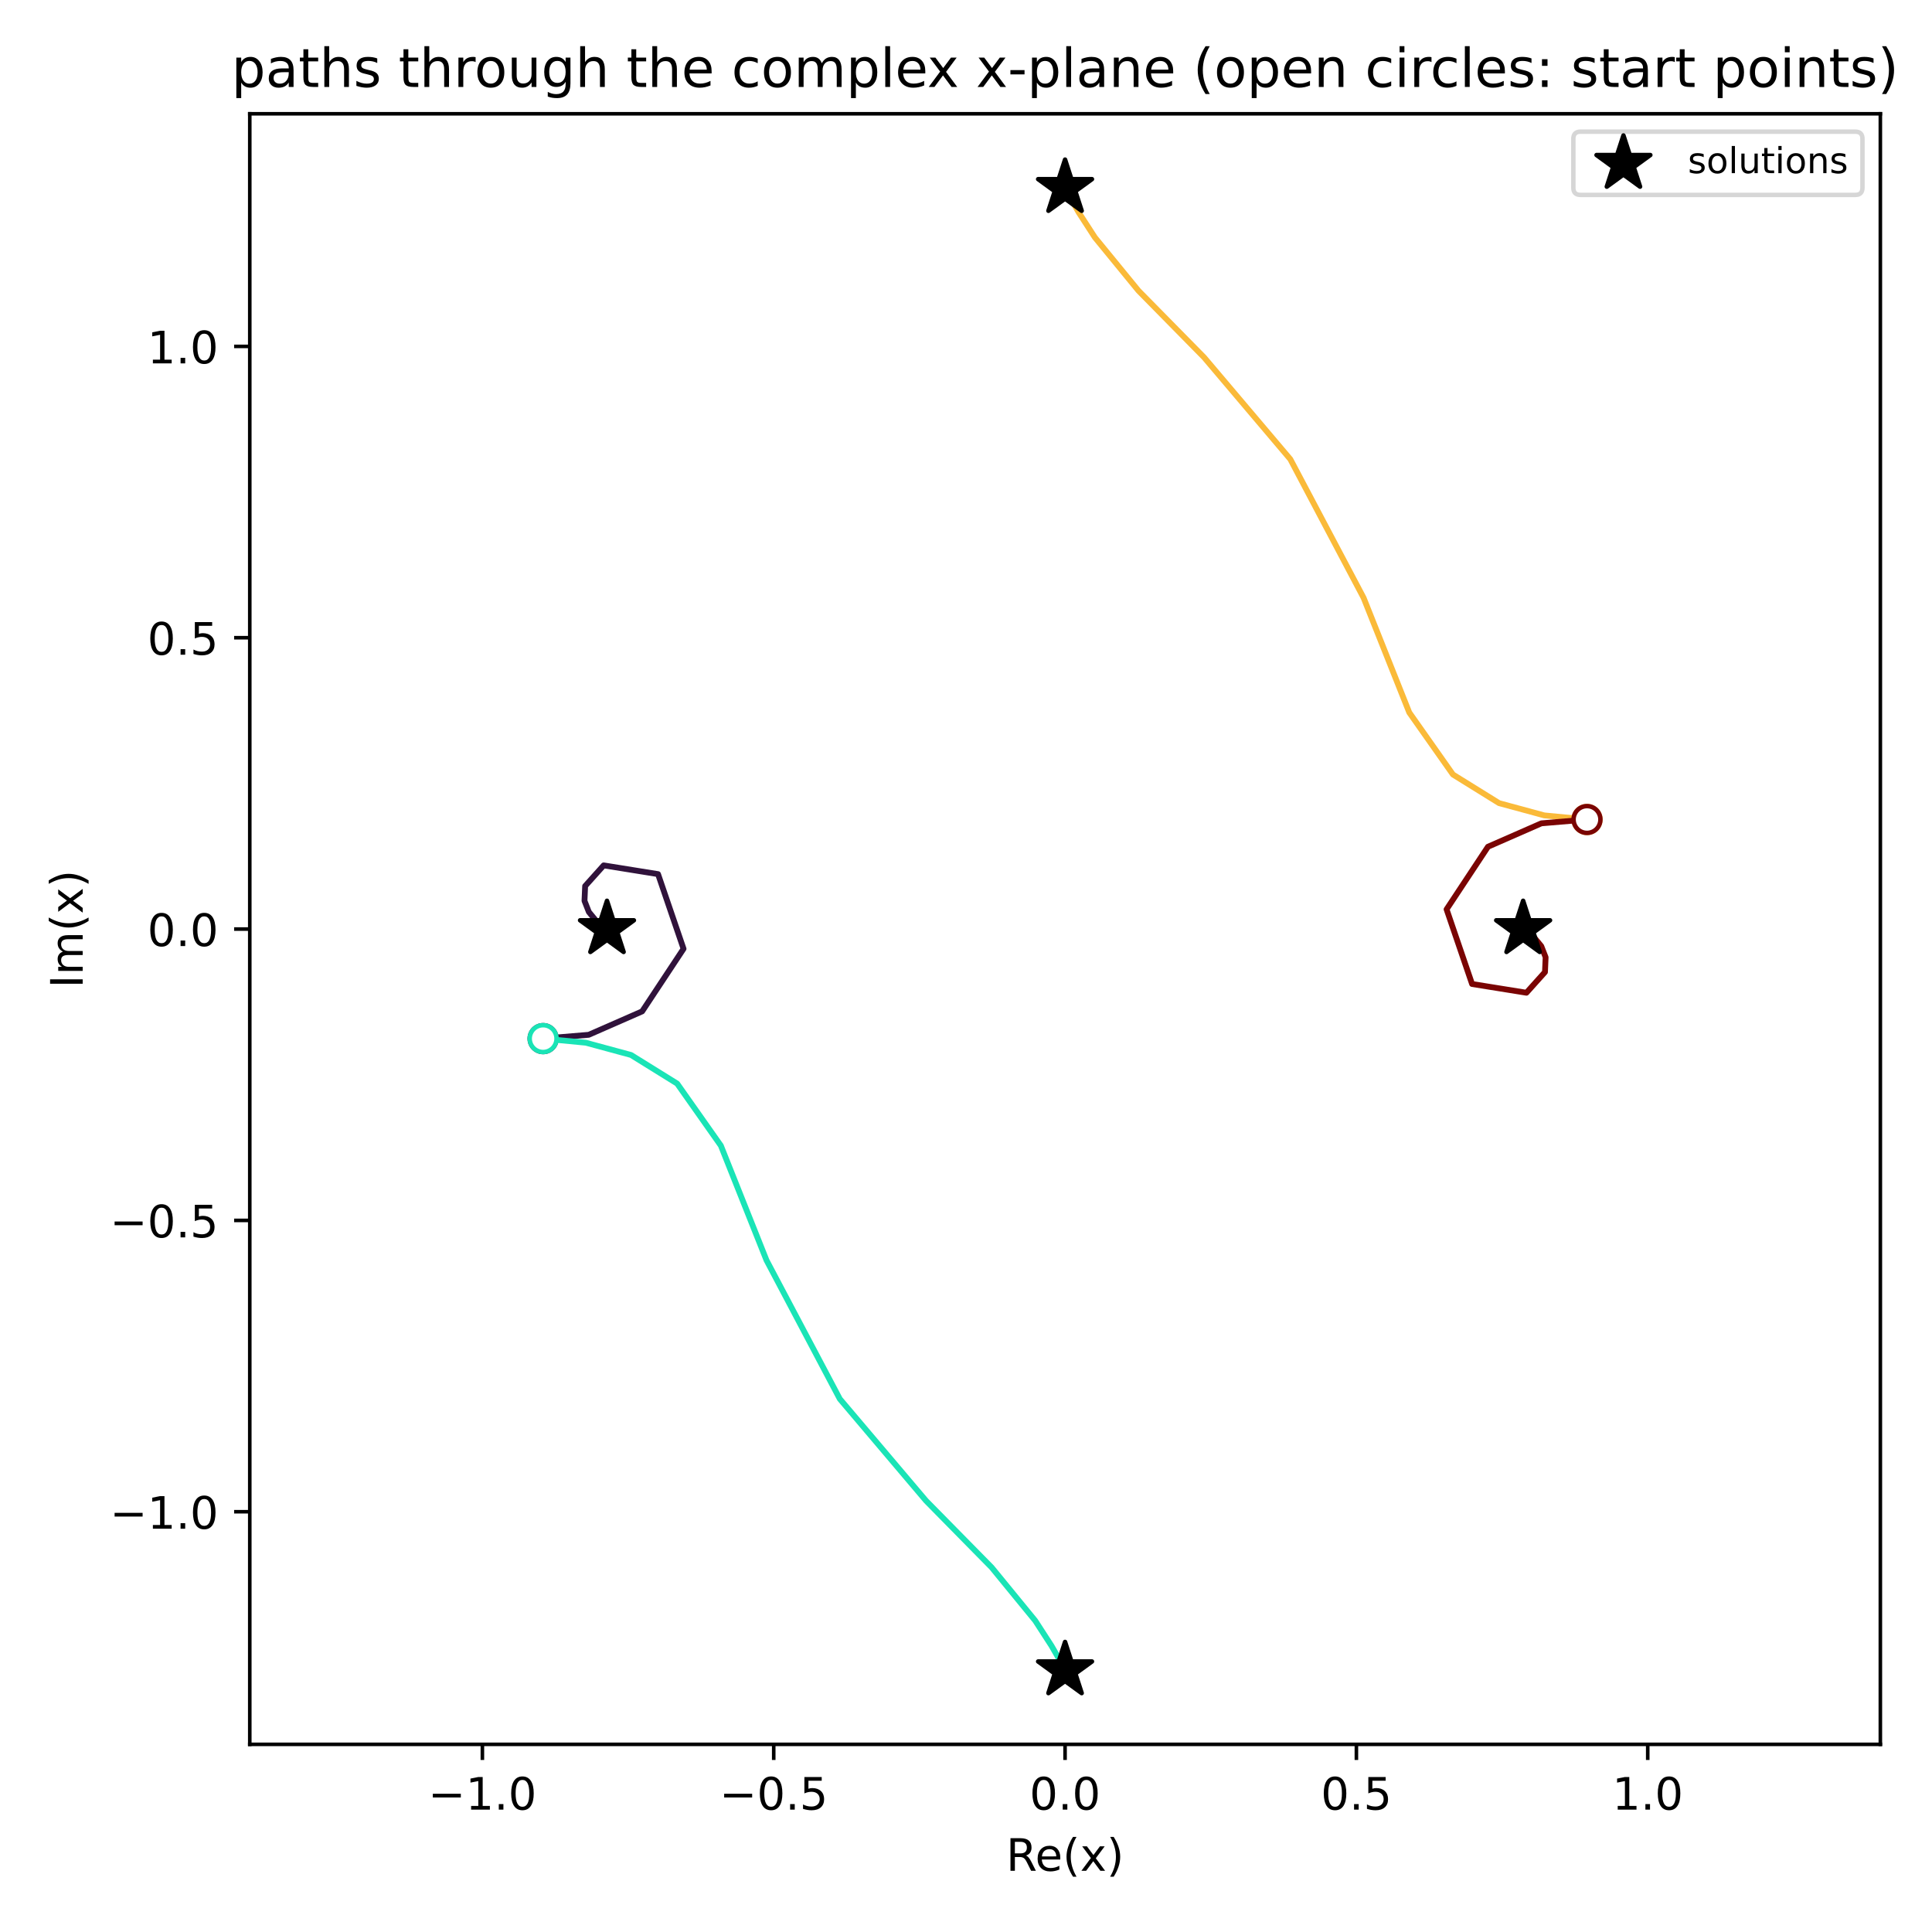
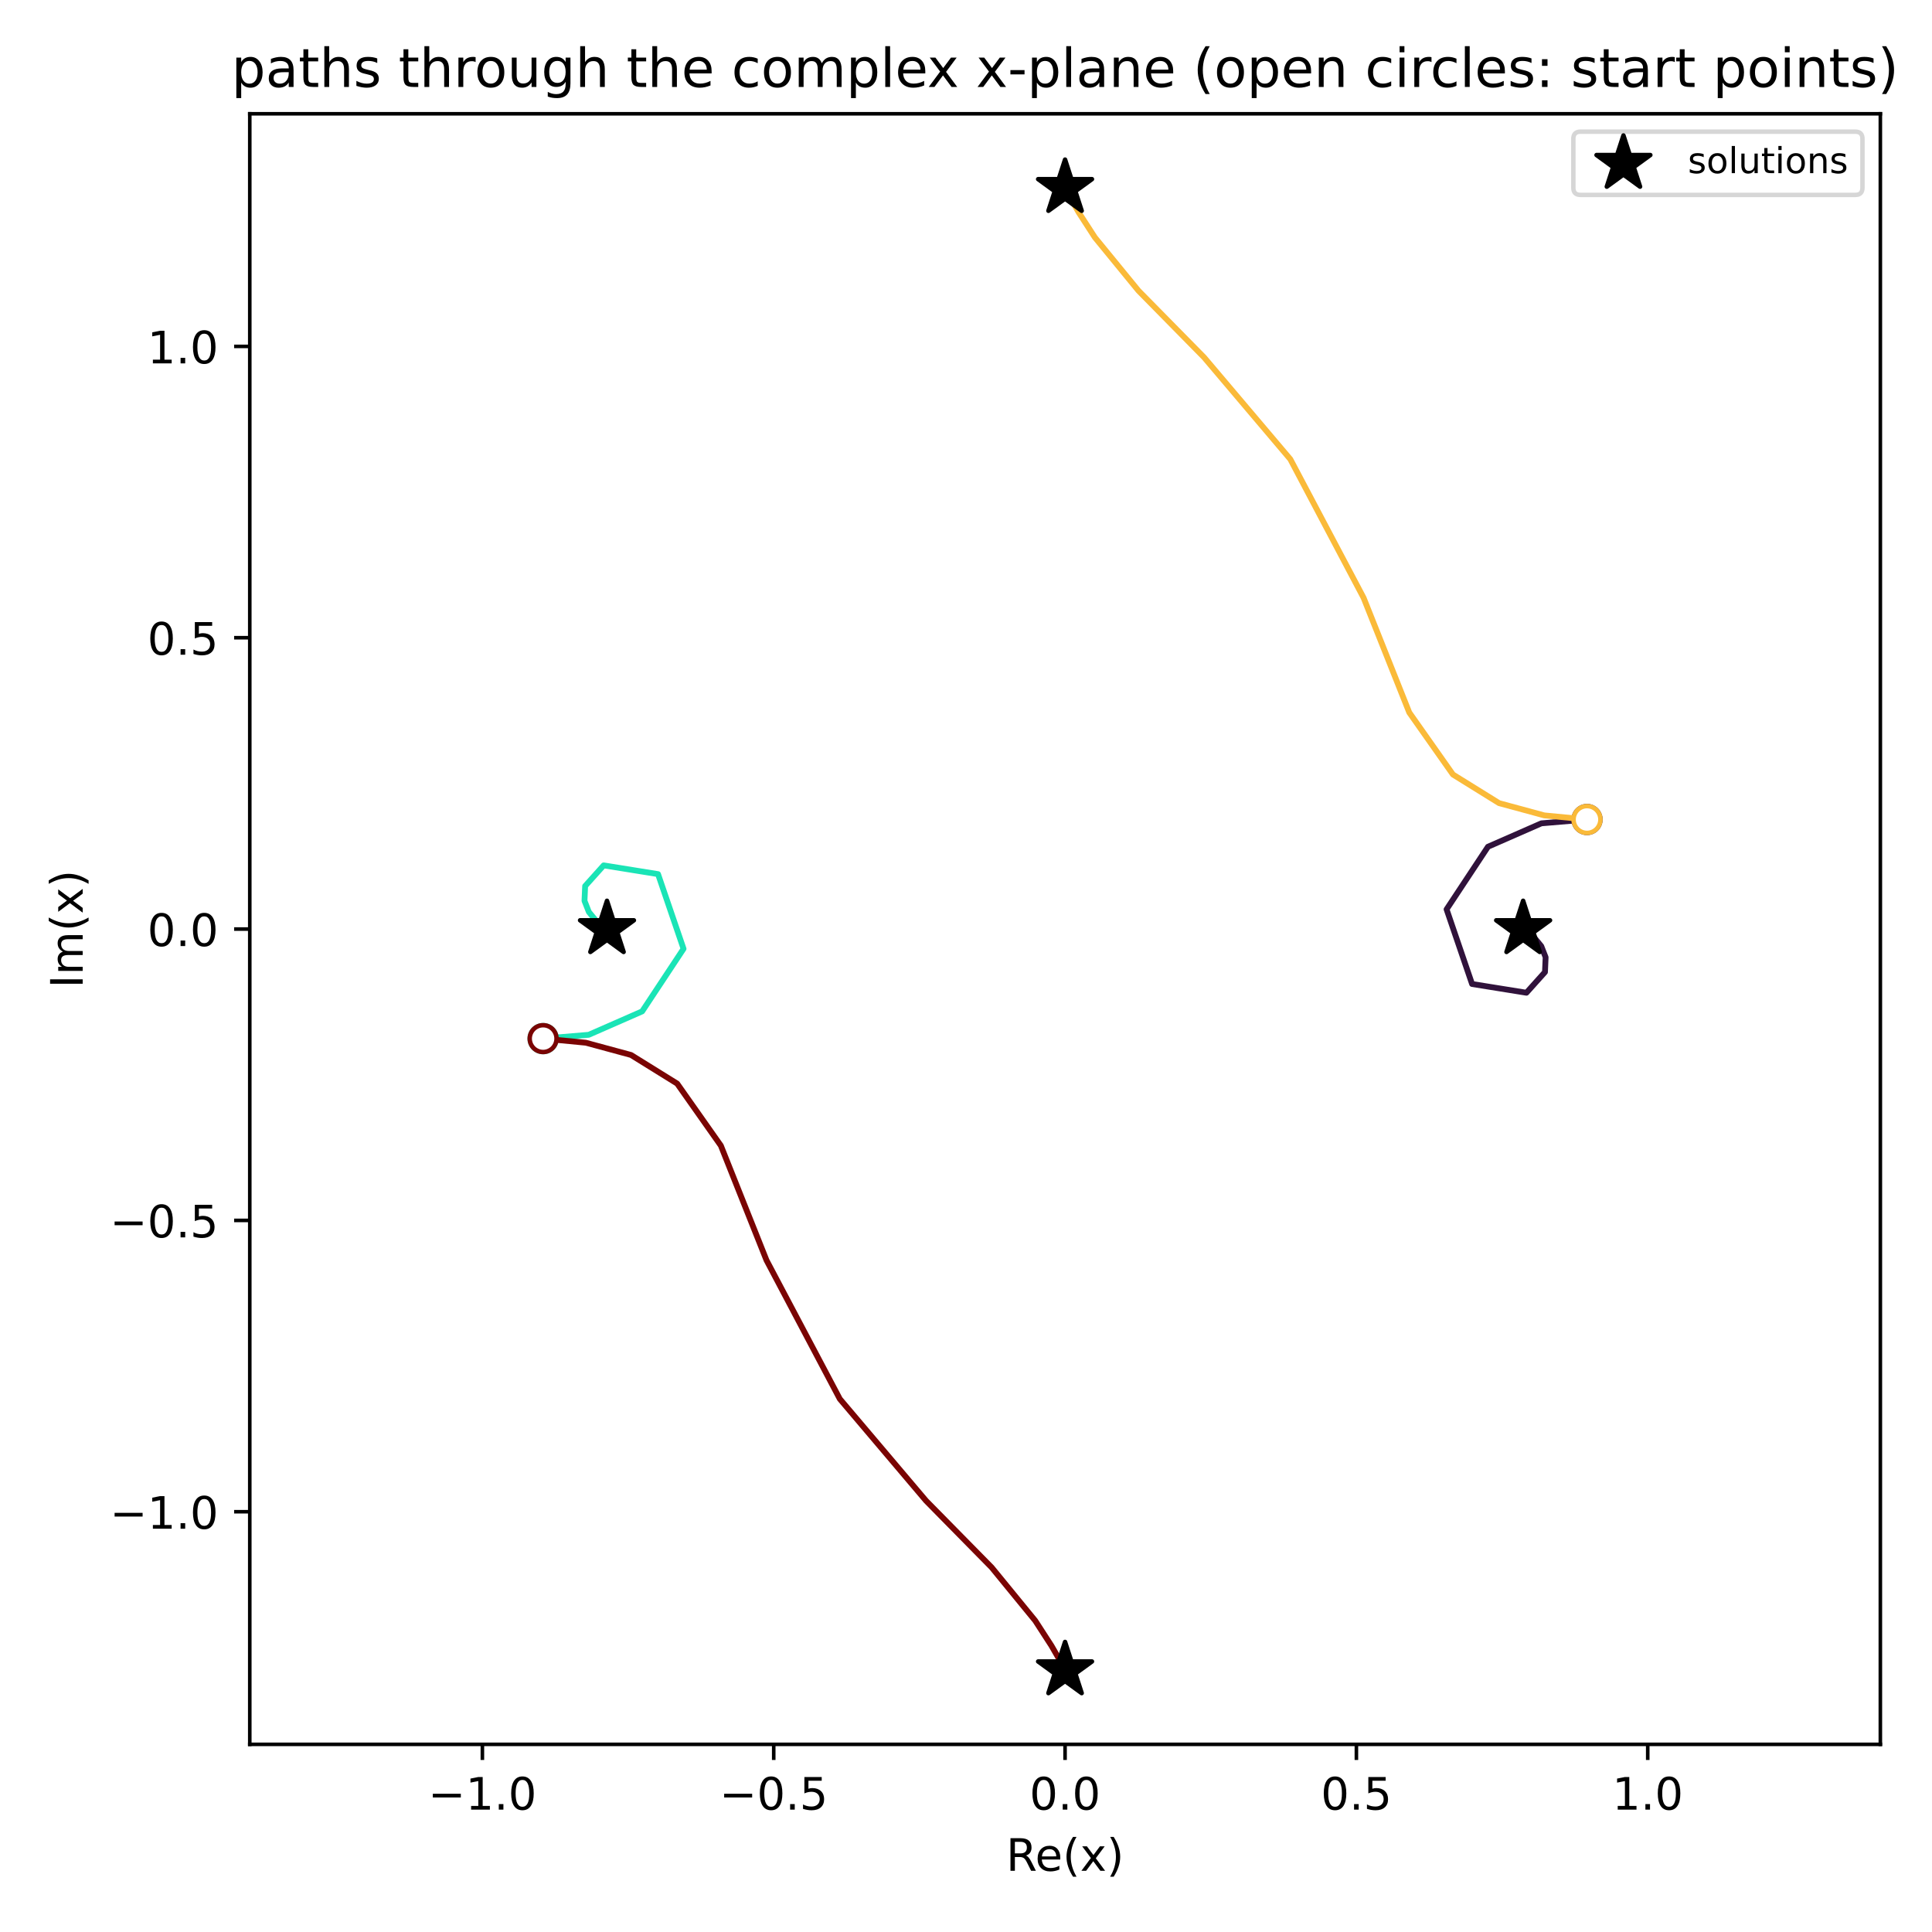
<svg xmlns="http://www.w3.org/2000/svg" xmlns:xlink="http://www.w3.org/1999/xlink" width="432pt" height="432pt" viewBox="0 0 432 432" version="1.1">
  <defs>
    <style type="text/css">*{stroke-linejoin: round; stroke-linecap: butt}</style>
  </defs>
  <g id="figure_1">
    <g id="patch_1">
      <path d="M 0 432  L 432 432  L 432 0  L 0 0  z " style="fill: #ffffff" />
    </g>
    <g id="axes_1">
      <g id="patch_2">
        <path d="M 55.85 390.04  L 420.45 390.04  L 420.45 25.44  L 55.85 25.44  z " style="fill: #ffffff" />
      </g>
      <g id="matplotlib.axis_1">
        <g id="xtick_1">
          <g id="line2d_1">
            <defs>
-               <path id="m1aeb0aac7c" d="M 0 0  L 0 3.5  " style="stroke: #000000; stroke-width: 0.8" />
+               <path id="m43cbeb8b56" d="M 0 0  L 0 3.5  " style="stroke: #000000; stroke-width: 0.8" />
            </defs>
            <g>
-               <use xlink:href="#m1aeb0aac7c" x="107.863" y="390.04" style="stroke: #000000; stroke-width: 0.8" />
+               <use xlink:href="#m43cbeb8b56" x="107.863" y="390.04" style="stroke: #000000; stroke-width: 0.8" />
            </g>
          </g>
          <g id="text_1">
            <g transform="translate(95.72187 404.6384) scale(0.1 -0.1)">
              <defs>
                <path id="DejaVuSans-2212" d="M 678 2272  L 4684 2272  L 4684 1741  L 678 1741  L 678 2272  z " transform="scale(0.015625)" />
                <path id="DejaVuSans-31" d="M 794 531  L 1825 531  L 1825 4091  L 703 3866  L 703 4441  L 1819 4666  L 2450 4666  L 2450 531  L 3481 531  L 3481 0  L 794 0  L 794 531  z " transform="scale(0.015625)" />
                <path id="DejaVuSans-2e" d="M 684 794  L 1344 794  L 1344 0  L 684 0  L 684 794  z " transform="scale(0.015625)" />
                <path id="DejaVuSans-30" d="M 2034 4250  Q 1547 4250 1301 3770  Q 1056 3291 1056 2328  Q 1056 1369 1301 889  Q 1547 409 2034 409  Q 2525 409 2770 889  Q 3016 1369 3016 2328  Q 3016 3291 2770 3770  Q 2525 4250 2034 4250  z M 2034 4750  Q 2819 4750 3233 4129  Q 3647 3509 3647 2328  Q 3647 1150 3233 529  Q 2819 -91 2034 -91  Q 1250 -91 836 529  Q 422 1150 422 2328  Q 422 3509 836 4129  Q 1250 4750 2034 4750  z " transform="scale(0.015625)" />
              </defs>
              <use xlink:href="#DejaVuSans-2212" />
              <use xlink:href="#DejaVuSans-31" transform="translate(83.78906 0)" />
              <use xlink:href="#DejaVuSans-2e" transform="translate(147.4121 0)" />
              <use xlink:href="#DejaVuSans-30" transform="translate(179.1992 0)" />
            </g>
          </g>
        </g>
        <g id="xtick_2">
          <g id="line2d_2">
            <g>
-               <use xlink:href="#m1aeb0aac7c" x="173.007" y="390.04" style="stroke: #000000; stroke-width: 0.8" />
+               <use xlink:href="#m43cbeb8b56" x="173.007" y="390.04" style="stroke: #000000; stroke-width: 0.8" />
            </g>
          </g>
          <g id="text_2">
            <g transform="translate(160.8652 404.6384) scale(0.1 -0.1)">
              <defs>
                <path id="DejaVuSans-35" d="M 691 4666  L 3169 4666  L 3169 4134  L 1269 4134  L 1269 2991  Q 1406 3038 1543 3061  Q 1681 3084 1819 3084  Q 2600 3084 3056 2656  Q 3513 2228 3513 1497  Q 3513 744 3044 326  Q 2575 -91 1722 -91  Q 1428 -91 1123 -41  Q 819 9 494 109  L 494 744  Q 775 591 1075 516  Q 1375 441 1709 441  Q 2250 441 2565 725  Q 2881 1009 2881 1497  Q 2881 1984 2565 2268  Q 2250 2553 1709 2553  Q 1456 2553 1204 2497  Q 953 2441 691 2322  L 691 4666  z " transform="scale(0.015625)" />
              </defs>
              <use xlink:href="#DejaVuSans-2212" />
              <use xlink:href="#DejaVuSans-30" transform="translate(83.78906 0)" />
              <use xlink:href="#DejaVuSans-2e" transform="translate(147.4121 0)" />
              <use xlink:href="#DejaVuSans-35" transform="translate(179.1992 0)" />
            </g>
          </g>
        </g>
        <g id="xtick_3">
          <g id="line2d_3">
            <g>
-               <use xlink:href="#m1aeb0aac7c" x="238.15" y="390.04" style="stroke: #000000; stroke-width: 0.8" />
+               <use xlink:href="#m43cbeb8b56" x="238.15" y="390.04" style="stroke: #000000; stroke-width: 0.8" />
            </g>
          </g>
          <g id="text_3">
            <g transform="translate(230.1984 404.6384) scale(0.1 -0.1)">
              <use xlink:href="#DejaVuSans-30" />
              <use xlink:href="#DejaVuSans-2e" transform="translate(63.62305 0)" />
              <use xlink:href="#DejaVuSans-30" transform="translate(95.41016 0)" />
            </g>
          </g>
        </g>
        <g id="xtick_4">
          <g id="line2d_4">
            <g>
-               <use xlink:href="#m1aeb0aac7c" x="303.293" y="390.04" style="stroke: #000000; stroke-width: 0.8" />
+               <use xlink:href="#m43cbeb8b56" x="303.293" y="390.04" style="stroke: #000000; stroke-width: 0.8" />
            </g>
          </g>
          <g id="text_4">
            <g transform="translate(295.3418 404.6384) scale(0.1 -0.1)">
              <use xlink:href="#DejaVuSans-30" />
              <use xlink:href="#DejaVuSans-2e" transform="translate(63.62305 0)" />
              <use xlink:href="#DejaVuSans-35" transform="translate(95.41016 0)" />
            </g>
          </g>
        </g>
        <g id="xtick_5">
          <g id="line2d_5">
            <g>
-               <use xlink:href="#m1aeb0aac7c" x="368.437" y="390.04" style="stroke: #000000; stroke-width: 0.8" />
+               <use xlink:href="#m43cbeb8b56" x="368.437" y="390.04" style="stroke: #000000; stroke-width: 0.8" />
            </g>
          </g>
          <g id="text_5">
            <g transform="translate(360.4852 404.6384) scale(0.1 -0.1)">
              <use xlink:href="#DejaVuSans-31" />
              <use xlink:href="#DejaVuSans-2e" transform="translate(63.62305 0)" />
              <use xlink:href="#DejaVuSans-30" transform="translate(95.41016 0)" />
            </g>
          </g>
        </g>
        <g id="text_6">
          <g transform="translate(224.9633 418.3166) scale(0.1 -0.1)">
            <defs>
              <path id="DejaVuSans-52" d="M 2841 2188  Q 3044 2119 3236 1894  Q 3428 1669 3622 1275  L 4263 0  L 3584 0  L 2988 1197  Q 2756 1666 2539 1819  Q 2322 1972 1947 1972  L 1259 1972  L 1259 0  L 628 0  L 628 4666  L 2053 4666  Q 2853 4666 3247 4331  Q 3641 3997 3641 3322  Q 3641 2881 3436 2590  Q 3231 2300 2841 2188  z M 1259 4147  L 1259 2491  L 2053 2491  Q 2509 2491 2742 2702  Q 2975 2913 2975 3322  Q 2975 3731 2742 3939  Q 2509 4147 2053 4147  L 1259 4147  z " transform="scale(0.015625)" />
              <path id="DejaVuSans-65" d="M 3597 1894  L 3597 1613  L 953 1613  Q 991 1019 1311 708  Q 1631 397 2203 397  Q 2534 397 2845 478  Q 3156 559 3463 722  L 3463 178  Q 3153 47 2828 -22  Q 2503 -91 2169 -91  Q 1331 -91 842 396  Q 353 884 353 1716  Q 353 2575 817 3079  Q 1281 3584 2069 3584  Q 2775 3584 3186 3129  Q 3597 2675 3597 1894  z M 3022 2063  Q 3016 2534 2758 2815  Q 2500 3097 2075 3097  Q 1594 3097 1305 2825  Q 1016 2553 972 2059  L 3022 2063  z " transform="scale(0.015625)" />
              <path id="DejaVuSans-28" d="M 1984 4856  Q 1566 4138 1362 3434  Q 1159 2731 1159 2009  Q 1159 1288 1364 580  Q 1569 -128 1984 -844  L 1484 -844  Q 1016 -109 783 600  Q 550 1309 550 2009  Q 550 2706 781 3412  Q 1013 4119 1484 4856  L 1984 4856  z " transform="scale(0.015625)" />
              <path id="DejaVuSans-78" d="M 3513 3500  L 2247 1797  L 3578 0  L 2900 0  L 1881 1375  L 863 0  L 184 0  L 1544 1831  L 300 3500  L 978 3500  L 1906 2253  L 2834 3500  L 3513 3500  z " transform="scale(0.015625)" />
              <path id="DejaVuSans-29" d="M 513 4856  L 1013 4856  Q 1481 4119 1714 3412  Q 1947 2706 1947 2009  Q 1947 1309 1714 600  Q 1481 -109 1013 -844  L 513 -844  Q 928 -128 1133 580  Q 1338 1288 1338 2009  Q 1338 2731 1133 3434  Q 928 4138 513 4856  z " transform="scale(0.015625)" />
            </defs>
            <use xlink:href="#DejaVuSans-52" />
            <use xlink:href="#DejaVuSans-65" transform="translate(64.98242 0)" />
            <use xlink:href="#DejaVuSans-28" transform="translate(126.5059 0)" />
            <use xlink:href="#DejaVuSans-78" transform="translate(165.5195 0)" />
            <use xlink:href="#DejaVuSans-29" transform="translate(224.6992 0)" />
          </g>
        </g>
      </g>
      <g id="matplotlib.axis_2">
        <g id="ytick_1">
          <g id="line2d_6">
            <defs>
-               <path id="m25300dc45a" d="M 0 0  L -3.5 0  " style="stroke: #000000; stroke-width: 0.8" />
+               <path id="mdefa21f196" d="M 0 0  L -3.5 0  " style="stroke: #000000; stroke-width: 0.8" />
            </defs>
            <g>
-               <use xlink:href="#m25300dc45a" x="55.85" y="338.027" style="stroke: #000000; stroke-width: 0.8" />
+               <use xlink:href="#mdefa21f196" x="55.85" y="338.027" style="stroke: #000000; stroke-width: 0.8" />
            </g>
          </g>
          <g id="text_7">
            <g transform="translate(24.56719 341.8259) scale(0.1 -0.1)">
              <use xlink:href="#DejaVuSans-2212" />
              <use xlink:href="#DejaVuSans-31" transform="translate(83.78906 0)" />
              <use xlink:href="#DejaVuSans-2e" transform="translate(147.4121 0)" />
              <use xlink:href="#DejaVuSans-30" transform="translate(179.1992 0)" />
            </g>
          </g>
        </g>
        <g id="ytick_2">
          <g id="line2d_7">
            <g>
-               <use xlink:href="#m25300dc45a" x="55.85" y="272.883" style="stroke: #000000; stroke-width: 0.8" />
+               <use xlink:href="#mdefa21f196" x="55.85" y="272.883" style="stroke: #000000; stroke-width: 0.8" />
            </g>
          </g>
          <g id="text_8">
            <g transform="translate(24.56719 276.6826) scale(0.1 -0.1)">
              <use xlink:href="#DejaVuSans-2212" />
              <use xlink:href="#DejaVuSans-30" transform="translate(83.78906 0)" />
              <use xlink:href="#DejaVuSans-2e" transform="translate(147.4121 0)" />
              <use xlink:href="#DejaVuSans-35" transform="translate(179.1992 0)" />
            </g>
          </g>
        </g>
        <g id="ytick_3">
          <g id="line2d_8">
            <g>
-               <use xlink:href="#m25300dc45a" x="55.85" y="207.74" style="stroke: #000000; stroke-width: 0.8" />
+               <use xlink:href="#mdefa21f196" x="55.85" y="207.74" style="stroke: #000000; stroke-width: 0.8" />
            </g>
          </g>
          <g id="text_9">
            <g transform="translate(32.94687 211.5392) scale(0.1 -0.1)">
              <use xlink:href="#DejaVuSans-30" />
              <use xlink:href="#DejaVuSans-2e" transform="translate(63.62305 0)" />
              <use xlink:href="#DejaVuSans-30" transform="translate(95.41016 0)" />
            </g>
          </g>
        </g>
        <g id="ytick_4">
          <g id="line2d_9">
            <g>
-               <use xlink:href="#m25300dc45a" x="55.85" y="142.597" style="stroke: #000000; stroke-width: 0.8" />
+               <use xlink:href="#mdefa21f196" x="55.85" y="142.597" style="stroke: #000000; stroke-width: 0.8" />
            </g>
          </g>
          <g id="text_10">
            <g transform="translate(32.94687 146.3959) scale(0.1 -0.1)">
              <use xlink:href="#DejaVuSans-30" />
              <use xlink:href="#DejaVuSans-2e" transform="translate(63.62305 0)" />
              <use xlink:href="#DejaVuSans-35" transform="translate(95.41016 0)" />
            </g>
          </g>
        </g>
        <g id="ytick_5">
          <g id="line2d_10">
            <g>
-               <use xlink:href="#m25300dc45a" x="55.85" y="77.453" style="stroke: #000000; stroke-width: 0.8" />
+               <use xlink:href="#mdefa21f196" x="55.85" y="77.453" style="stroke: #000000; stroke-width: 0.8" />
            </g>
          </g>
          <g id="text_11">
            <g transform="translate(32.94687 81.25249) scale(0.1 -0.1)">
              <use xlink:href="#DejaVuSans-31" />
              <use xlink:href="#DejaVuSans-2e" transform="translate(63.62305 0)" />
              <use xlink:href="#DejaVuSans-30" transform="translate(95.41016 0)" />
            </g>
          </g>
        </g>
        <g id="text_12">
          <g transform="translate(18.4875 220.9462) rotate(-90) scale(0.1 -0.1)">
            <defs>
              <path id="DejaVuSans-49" d="M 628 4666  L 1259 4666  L 1259 0  L 628 0  L 628 4666  z " transform="scale(0.015625)" />
              <path id="DejaVuSans-6d" d="M 3328 2828  Q 3544 3216 3844 3400  Q 4144 3584 4550 3584  Q 5097 3584 5394 3201  Q 5691 2819 5691 2113  L 5691 0  L 5113 0  L 5113 2094  Q 5113 2597 4934 2840  Q 4756 3084 4391 3084  Q 3944 3084 3684 2787  Q 3425 2491 3425 1978  L 3425 0  L 2847 0  L 2847 2094  Q 2847 2600 2669 2842  Q 2491 3084 2119 3084  Q 1678 3084 1418 2786  Q 1159 2488 1159 1978  L 1159 0  L 581 0  L 581 3500  L 1159 3500  L 1159 2956  Q 1356 3278 1631 3431  Q 1906 3584 2284 3584  Q 2666 3584 2933 3390  Q 3200 3197 3328 2828  z " transform="scale(0.015625)" />
            </defs>
            <use xlink:href="#DejaVuSans-49" />
            <use xlink:href="#DejaVuSans-6d" transform="translate(29.49219 0)" />
            <use xlink:href="#DejaVuSans-28" transform="translate(126.9043 0)" />
            <use xlink:href="#DejaVuSans-78" transform="translate(165.918 0)" />
            <use xlink:href="#DejaVuSans-29" transform="translate(225.0977 0)" />
          </g>
        </g>
      </g>
      <g id="line2d_11">
-         <path d="M 121.443 232.236  L 131.643 231.381  L 143.587 226.146  L 152.842 212.151  L 147.14 195.455  L 134.984 193.502  L 130.838 198.122  L 130.695 201.433  L 131.673 203.92  L 133.406 206.026  L 133.406 206.026  L 134.505 206.934  L 135.101 207.35  L 135.41 207.548  L 135.567 207.645  L 135.646 207.693  " clip-path="url(#pec4f2a713a)" style="fill: none; stroke: #30123b; stroke-width: 1.3; stroke-linecap: square" />
+         <path d="M 354.857 183.244  L 344.657 184.099  L 332.713 189.334  L 323.458 203.329  L 329.16 220.025  L 341.316 221.978  L 345.462 217.358  L 345.605 214.047  L 344.627 211.56  L 342.894 209.454  L 342.894 209.454  L 341.795 208.546  L 341.199 208.13  L 340.89 207.932  L 340.733 207.835  L 340.654 207.787  L 340.615 207.764  " clip-path="url(#pbfc1d7d574)" style="fill: none; stroke: #30123b; stroke-width: 1.3; stroke-linecap: square" />
      </g>
      <g id="line2d_12">
        <defs>
-           <path id="m0dab445d5e" d="M 0 3  C 0.796 3 1.559 2.684 2.121 2.121  C 2.684 1.559 3 0.796 3 0  C 3 -0.796 2.684 -1.559 2.121 -2.121  C 1.559 -2.684 0.796 -3 0 -3  C -0.796 -3 -1.559 -2.684 -2.121 -2.121  C -2.684 -1.559 -3 -0.796 -3 0  C -3 0.796 -2.684 1.559 -2.121 2.121  C -1.559 2.684 -0.796 3 0 3  z " style="stroke: #30123b" />
-         </defs>
-         <g clip-path="url(#pec4f2a713a)">
-           <use xlink:href="#m0dab445d5e" x="121.443" y="232.236" style="fill: #ffffff; stroke: #30123b" />
+           <path id="m38e11b53e0" d="M 0 3  C 0.796 3 1.559 2.684 2.121 2.121  C 2.684 1.559 3 0.796 3 0  C 3 -0.796 2.684 -1.559 2.121 -2.121  C 1.559 -2.684 0.796 -3 0 -3  C -0.796 -3 -1.559 -2.684 -2.121 -2.121  C -2.684 -1.559 -3 -0.796 -3 0  C -3 0.796 -2.684 1.559 -2.121 2.121  C -1.559 2.684 -0.796 3 0 3  z " style="stroke: #30123b" />
+         </defs>
+         <g clip-path="url(#pbfc1d7d574)">
+           <use xlink:href="#m38e11b53e0" x="354.857" y="183.244" style="fill: #ffffff; stroke: #30123b" />
        </g>
      </g>
      <g id="line2d_13">
-         <path d="M 121.443 232.236  L 130.988 233.154  L 141.101 235.895  L 151.417 242.296  L 161.184 256.162  L 171.396 281.805  L 187.786 312.806  L 207.053 335.557  L 221.732 350.474  L 231.474 362.382  L 231.474 362.382  L 235.092 367.97  L 236.681 370.727  L 237.429 372.099  L 237.793 372.783  L 237.972 373.125  L 238.061 373.296  " clip-path="url(#pec4f2a713a)" style="fill: none; stroke: #1ae4b6; stroke-width: 1.3; stroke-linecap: square" />
+         <path d="M 121.443 232.236  L 131.643 231.381  L 143.587 226.146  L 152.842 212.151  L 147.14 195.455  L 134.984 193.502  L 130.838 198.122  L 130.695 201.433  L 131.673 203.92  L 133.406 206.026  L 134.505 206.934  L 135.101 207.35  L 135.41 207.548  L 135.567 207.645  L 135.646 207.693  " clip-path="url(#pbfc1d7d574)" style="fill: none; stroke: #1ae4b6; stroke-width: 1.3; stroke-linecap: square" />
      </g>
      <g id="line2d_14">
        <defs>
-           <path id="m4f85d07ab4" d="M 0 3  C 0.796 3 1.559 2.684 2.121 2.121  C 2.684 1.559 3 0.796 3 0  C 3 -0.796 2.684 -1.559 2.121 -2.121  C 1.559 -2.684 0.796 -3 0 -3  C -0.796 -3 -1.559 -2.684 -2.121 -2.121  C -2.684 -1.559 -3 -0.796 -3 0  C -3 0.796 -2.684 1.559 -2.121 2.121  C -1.559 2.684 -0.796 3 0 3  z " style="stroke: #1ae4b6" />
-         </defs>
-         <g clip-path="url(#pec4f2a713a)">
-           <use xlink:href="#m4f85d07ab4" x="121.443" y="232.236" style="fill: #ffffff; stroke: #1ae4b6" />
+           <path id="mad3fd6a06e" d="M 0 3  C 0.796 3 1.559 2.684 2.121 2.121  C 2.684 1.559 3 0.796 3 0  C 3 -0.796 2.684 -1.559 2.121 -2.121  C 1.559 -2.684 0.796 -3 0 -3  C -0.796 -3 -1.559 -2.684 -2.121 -2.121  C -2.684 -1.559 -3 -0.796 -3 0  C -3 0.796 -2.684 1.559 -2.121 2.121  C -1.559 2.684 -0.796 3 0 3  z " style="stroke: #1ae4b6" />
+         </defs>
+         <g clip-path="url(#pbfc1d7d574)">
+           <use xlink:href="#mad3fd6a06e" x="121.443" y="232.236" style="fill: #ffffff; stroke: #1ae4b6" />
        </g>
      </g>
      <g id="line2d_15">
-         <path d="M 354.857 183.244  L 345.312 182.326  L 335.199 179.585  L 324.883 173.184  L 315.116 159.318  L 304.904 133.675  L 288.514 102.674  L 269.247 79.923  L 254.568 65.006  L 244.826 53.098  L 244.826 53.098  L 241.208 47.51  L 239.619 44.753  L 238.871 43.381  L 238.507 42.697  L 238.328 42.355  L 238.239 42.184  " clip-path="url(#pec4f2a713a)" style="fill: none; stroke: #faba39; stroke-width: 1.3; stroke-linecap: square" />
+         <path d="M 354.857 183.244  L 345.312 182.326  L 335.199 179.585  L 324.883 173.184  L 315.116 159.318  L 304.904 133.675  L 288.514 102.674  L 269.247 79.923  L 254.568 65.006  L 244.826 53.098  L 241.208 47.51  L 239.619 44.753  L 238.871 43.381  L 238.507 42.697  L 238.328 42.355  L 238.239 42.184  " clip-path="url(#pbfc1d7d574)" style="fill: none; stroke: #faba39; stroke-width: 1.3; stroke-linecap: square" />
      </g>
      <g id="line2d_16">
        <defs>
-           <path id="me7e98c011b" d="M 0 3  C 0.796 3 1.559 2.684 2.121 2.121  C 2.684 1.559 3 0.796 3 0  C 3 -0.796 2.684 -1.559 2.121 -2.121  C 1.559 -2.684 0.796 -3 0 -3  C -0.796 -3 -1.559 -2.684 -2.121 -2.121  C -2.684 -1.559 -3 -0.796 -3 0  C -3 0.796 -2.684 1.559 -2.121 2.121  C -1.559 2.684 -0.796 3 0 3  z " style="stroke: #faba39" />
-         </defs>
-         <g clip-path="url(#pec4f2a713a)">
-           <use xlink:href="#me7e98c011b" x="354.857" y="183.244" style="fill: #ffffff; stroke: #faba39" />
+           <path id="m6c3455a40e" d="M 0 3  C 0.796 3 1.559 2.684 2.121 2.121  C 2.684 1.559 3 0.796 3 0  C 3 -0.796 2.684 -1.559 2.121 -2.121  C 1.559 -2.684 0.796 -3 0 -3  C -0.796 -3 -1.559 -2.684 -2.121 -2.121  C -2.684 -1.559 -3 -0.796 -3 0  C -3 0.796 -2.684 1.559 -2.121 2.121  C -1.559 2.684 -0.796 3 0 3  z " style="stroke: #faba39" />
+         </defs>
+         <g clip-path="url(#pbfc1d7d574)">
+           <use xlink:href="#m6c3455a40e" x="354.857" y="183.244" style="fill: #ffffff; stroke: #faba39" />
        </g>
      </g>
      <g id="line2d_17">
-         <path d="M 354.857 183.244  L 344.657 184.099  L 332.713 189.334  L 323.458 203.329  L 329.16 220.025  L 341.316 221.978  L 345.462 217.358  L 345.605 214.047  L 344.627 211.56  L 342.894 209.454  L 342.894 209.454  L 341.795 208.546  L 341.199 208.13  L 340.89 207.932  L 340.733 207.835  L 340.654 207.787  L 340.615 207.764  " clip-path="url(#pec4f2a713a)" style="fill: none; stroke: #7a0403; stroke-width: 1.3; stroke-linecap: square" />
+         <path d="M 121.443 232.236  L 130.988 233.154  L 141.101 235.895  L 151.417 242.296  L 161.184 256.162  L 171.396 281.805  L 187.786 312.806  L 207.053 335.557  L 221.732 350.474  L 231.474 362.382  L 235.092 367.97  L 236.681 370.727  L 237.429 372.099  L 237.793 372.783  L 237.972 373.125  L 238.061 373.296  " clip-path="url(#pbfc1d7d574)" style="fill: none; stroke: #7a0403; stroke-width: 1.3; stroke-linecap: square" />
      </g>
      <g id="line2d_18">
        <defs>
-           <path id="m3e8dfac778" d="M 0 3  C 0.796 3 1.559 2.684 2.121 2.121  C 2.684 1.559 3 0.796 3 0  C 3 -0.796 2.684 -1.559 2.121 -2.121  C 1.559 -2.684 0.796 -3 0 -3  C -0.796 -3 -1.559 -2.684 -2.121 -2.121  C -2.684 -1.559 -3 -0.796 -3 0  C -3 0.796 -2.684 1.559 -2.121 2.121  C -1.559 2.684 -0.796 3 0 3  z " style="stroke: #7a0403" />
-         </defs>
-         <g clip-path="url(#pec4f2a713a)">
-           <use xlink:href="#m3e8dfac778" x="354.857" y="183.244" style="fill: #ffffff; stroke: #7a0403" />
+           <path id="mbca4d87bcf" d="M 0 3  C 0.796 3 1.559 2.684 2.121 2.121  C 2.684 1.559 3 0.796 3 0  C 3 -0.796 2.684 -1.559 2.121 -2.121  C 1.559 -2.684 0.796 -3 0 -3  C -0.796 -3 -1.559 -2.684 -2.121 -2.121  C -2.684 -1.559 -3 -0.796 -3 0  C -3 0.796 -2.684 1.559 -2.121 2.121  C -1.559 2.684 -0.796 3 0 3  z " style="stroke: #7a0403" />
+         </defs>
+         <g clip-path="url(#pbfc1d7d574)">
+           <use xlink:href="#mbca4d87bcf" x="121.443" y="232.236" style="fill: #ffffff; stroke: #7a0403" />
        </g>
      </g>
      <g id="patch_3">
        <path d="M 55.85 390.04  L 55.85 25.44  " style="fill: none; stroke: #000000; stroke-width: 0.8; stroke-linejoin: miter; stroke-linecap: square" />
      </g>
      <g id="patch_4">
        <path d="M 420.45 390.04  L 420.45 25.44  " style="fill: none; stroke: #000000; stroke-width: 0.8; stroke-linejoin: miter; stroke-linecap: square" />
      </g>
      <g id="patch_5">
        <path d="M 55.85 390.04  L 420.45 390.04  " style="fill: none; stroke: #000000; stroke-width: 0.8; stroke-linejoin: miter; stroke-linecap: square" />
      </g>
      <g id="patch_6">
        <path d="M 55.85 25.44  L 420.45 25.44  " style="fill: none; stroke: #000000; stroke-width: 0.8; stroke-linejoin: miter; stroke-linecap: square" />
      </g>
      <g id="text_13">
        <g transform="translate(51.75906 19.44) scale(0.12 -0.12)">
          <defs>
            <path id="DejaVuSans-70" d="M 1159 525  L 1159 -1331  L 581 -1331  L 581 3500  L 1159 3500  L 1159 2969  Q 1341 3281 1617 3432  Q 1894 3584 2278 3584  Q 2916 3584 3314 3078  Q 3713 2572 3713 1747  Q 3713 922 3314 415  Q 2916 -91 2278 -91  Q 1894 -91 1617 61  Q 1341 213 1159 525  z M 3116 1747  Q 3116 2381 2855 2742  Q 2594 3103 2138 3103  Q 1681 3103 1420 2742  Q 1159 2381 1159 1747  Q 1159 1113 1420 752  Q 1681 391 2138 391  Q 2594 391 2855 752  Q 3116 1113 3116 1747  z " transform="scale(0.015625)" />
            <path id="DejaVuSans-61" d="M 2194 1759  Q 1497 1759 1228 1600  Q 959 1441 959 1056  Q 959 750 1161 570  Q 1363 391 1709 391  Q 2188 391 2477 730  Q 2766 1069 2766 1631  L 2766 1759  L 2194 1759  z M 3341 1997  L 3341 0  L 2766 0  L 2766 531  Q 2569 213 2275 61  Q 1981 -91 1556 -91  Q 1019 -91 701 211  Q 384 513 384 1019  Q 384 1609 779 1909  Q 1175 2209 1959 2209  L 2766 2209  L 2766 2266  Q 2766 2663 2505 2880  Q 2244 3097 1772 3097  Q 1472 3097 1187 3025  Q 903 2953 641 2809  L 641 3341  Q 956 3463 1253 3523  Q 1550 3584 1831 3584  Q 2591 3584 2966 3190  Q 3341 2797 3341 1997  z " transform="scale(0.015625)" />
            <path id="DejaVuSans-74" d="M 1172 4494  L 1172 3500  L 2356 3500  L 2356 3053  L 1172 3053  L 1172 1153  Q 1172 725 1289 603  Q 1406 481 1766 481  L 2356 481  L 2356 0  L 1766 0  Q 1100 0 847 248  Q 594 497 594 1153  L 594 3053  L 172 3053  L 172 3500  L 594 3500  L 594 4494  L 1172 4494  z " transform="scale(0.015625)" />
            <path id="DejaVuSans-68" d="M 3513 2113  L 3513 0  L 2938 0  L 2938 2094  Q 2938 2591 2744 2837  Q 2550 3084 2163 3084  Q 1697 3084 1428 2787  Q 1159 2491 1159 1978  L 1159 0  L 581 0  L 581 4863  L 1159 4863  L 1159 2956  Q 1366 3272 1645 3428  Q 1925 3584 2291 3584  Q 2894 3584 3203 3211  Q 3513 2838 3513 2113  z " transform="scale(0.015625)" />
            <path id="DejaVuSans-73" d="M 2834 3397  L 2834 2853  Q 2591 2978 2328 3040  Q 2066 3103 1784 3103  Q 1356 3103 1142 2972  Q 928 2841 928 2578  Q 928 2378 1081 2264  Q 1234 2150 1697 2047  L 1894 2003  Q 2506 1872 2764 1633  Q 3022 1394 3022 966  Q 3022 478 2636 193  Q 2250 -91 1575 -91  Q 1294 -91 989 -36  Q 684 19 347 128  L 347 722  Q 666 556 975 473  Q 1284 391 1588 391  Q 1994 391 2212 530  Q 2431 669 2431 922  Q 2431 1156 2273 1281  Q 2116 1406 1581 1522  L 1381 1569  Q 847 1681 609 1914  Q 372 2147 372 2553  Q 372 3047 722 3315  Q 1072 3584 1716 3584  Q 2034 3584 2315 3537  Q 2597 3491 2834 3397  z " transform="scale(0.015625)" />
            <path id="DejaVuSans-20" transform="scale(0.015625)" />
            <path id="DejaVuSans-72" d="M 2631 2963  Q 2534 3019 2420 3045  Q 2306 3072 2169 3072  Q 1681 3072 1420 2755  Q 1159 2438 1159 1844  L 1159 0  L 581 0  L 581 3500  L 1159 3500  L 1159 2956  Q 1341 3275 1631 3429  Q 1922 3584 2338 3584  Q 2397 3584 2469 3576  Q 2541 3569 2628 3553  L 2631 2963  z " transform="scale(0.015625)" />
            <path id="DejaVuSans-6f" d="M 1959 3097  Q 1497 3097 1228 2736  Q 959 2375 959 1747  Q 959 1119 1226 758  Q 1494 397 1959 397  Q 2419 397 2687 759  Q 2956 1122 2956 1747  Q 2956 2369 2687 2733  Q 2419 3097 1959 3097  z M 1959 3584  Q 2709 3584 3137 3096  Q 3566 2609 3566 1747  Q 3566 888 3137 398  Q 2709 -91 1959 -91  Q 1206 -91 779 398  Q 353 888 353 1747  Q 353 2609 779 3096  Q 1206 3584 1959 3584  z " transform="scale(0.015625)" />
            <path id="DejaVuSans-75" d="M 544 1381  L 544 3500  L 1119 3500  L 1119 1403  Q 1119 906 1312 657  Q 1506 409 1894 409  Q 2359 409 2629 706  Q 2900 1003 2900 1516  L 2900 3500  L 3475 3500  L 3475 0  L 2900 0  L 2900 538  Q 2691 219 2414 64  Q 2138 -91 1772 -91  Q 1169 -91 856 284  Q 544 659 544 1381  z M 1991 3584  L 1991 3584  z " transform="scale(0.015625)" />
            <path id="DejaVuSans-67" d="M 2906 1791  Q 2906 2416 2648 2759  Q 2391 3103 1925 3103  Q 1463 3103 1205 2759  Q 947 2416 947 1791  Q 947 1169 1205 825  Q 1463 481 1925 481  Q 2391 481 2648 825  Q 2906 1169 2906 1791  z M 3481 434  Q 3481 -459 3084 -895  Q 2688 -1331 1869 -1331  Q 1566 -1331 1297 -1286  Q 1028 -1241 775 -1147  L 775 -588  Q 1028 -725 1275 -790  Q 1522 -856 1778 -856  Q 2344 -856 2625 -561  Q 2906 -266 2906 331  L 2906 616  Q 2728 306 2450 153  Q 2172 0 1784 0  Q 1141 0 747 490  Q 353 981 353 1791  Q 353 2603 747 3093  Q 1141 3584 1784 3584  Q 2172 3584 2450 3431  Q 2728 3278 2906 2969  L 2906 3500  L 3481 3500  L 3481 434  z " transform="scale(0.015625)" />
            <path id="DejaVuSans-63" d="M 3122 3366  L 3122 2828  Q 2878 2963 2633 3030  Q 2388 3097 2138 3097  Q 1578 3097 1268 2742  Q 959 2388 959 1747  Q 959 1106 1268 751  Q 1578 397 2138 397  Q 2388 397 2633 464  Q 2878 531 3122 666  L 3122 134  Q 2881 22 2623 -34  Q 2366 -91 2075 -91  Q 1284 -91 818 406  Q 353 903 353 1747  Q 353 2603 823 3093  Q 1294 3584 2113 3584  Q 2378 3584 2631 3529  Q 2884 3475 3122 3366  z " transform="scale(0.015625)" />
            <path id="DejaVuSans-6c" d="M 603 4863  L 1178 4863  L 1178 0  L 603 0  L 603 4863  z " transform="scale(0.015625)" />
            <path id="DejaVuSans-2d" d="M 313 2009  L 1997 2009  L 1997 1497  L 313 1497  L 313 2009  z " transform="scale(0.015625)" />
            <path id="DejaVuSans-6e" d="M 3513 2113  L 3513 0  L 2938 0  L 2938 2094  Q 2938 2591 2744 2837  Q 2550 3084 2163 3084  Q 1697 3084 1428 2787  Q 1159 2491 1159 1978  L 1159 0  L 581 0  L 581 3500  L 1159 3500  L 1159 2956  Q 1366 3272 1645 3428  Q 1925 3584 2291 3584  Q 2894 3584 3203 3211  Q 3513 2838 3513 2113  z " transform="scale(0.015625)" />
            <path id="DejaVuSans-69" d="M 603 3500  L 1178 3500  L 1178 0  L 603 0  L 603 3500  z M 603 4863  L 1178 4863  L 1178 4134  L 603 4134  L 603 4863  z " transform="scale(0.015625)" />
            <path id="DejaVuSans-3a" d="M 750 794  L 1409 794  L 1409 0  L 750 0  L 750 794  z M 750 3309  L 1409 3309  L 1409 2516  L 750 2516  L 750 3309  z " transform="scale(0.015625)" />
          </defs>
          <use xlink:href="#DejaVuSans-70" />
          <use xlink:href="#DejaVuSans-61" transform="translate(63.47656 0)" />
          <use xlink:href="#DejaVuSans-74" transform="translate(124.7559 0)" />
          <use xlink:href="#DejaVuSans-68" transform="translate(163.9648 0)" />
          <use xlink:href="#DejaVuSans-73" transform="translate(227.3438 0)" />
          <use xlink:href="#DejaVuSans-20" transform="translate(279.4434 0)" />
          <use xlink:href="#DejaVuSans-74" transform="translate(311.2305 0)" />
          <use xlink:href="#DejaVuSans-68" transform="translate(350.4395 0)" />
          <use xlink:href="#DejaVuSans-72" transform="translate(413.8184 0)" />
          <use xlink:href="#DejaVuSans-6f" transform="translate(452.6816 0)" />
          <use xlink:href="#DejaVuSans-75" transform="translate(513.8633 0)" />
          <use xlink:href="#DejaVuSans-67" transform="translate(577.2422 0)" />
          <use xlink:href="#DejaVuSans-68" transform="translate(640.7188 0)" />
          <use xlink:href="#DejaVuSans-20" transform="translate(704.0977 0)" />
          <use xlink:href="#DejaVuSans-74" transform="translate(735.8848 0)" />
          <use xlink:href="#DejaVuSans-68" transform="translate(775.0938 0)" />
          <use xlink:href="#DejaVuSans-65" transform="translate(838.4727 0)" />
          <use xlink:href="#DejaVuSans-20" transform="translate(899.9961 0)" />
          <use xlink:href="#DejaVuSans-63" transform="translate(931.7832 0)" />
          <use xlink:href="#DejaVuSans-6f" transform="translate(986.7637 0)" />
          <use xlink:href="#DejaVuSans-6d" transform="translate(1047.945 0)" />
          <use xlink:href="#DejaVuSans-70" transform="translate(1145.357 0)" />
          <use xlink:href="#DejaVuSans-6c" transform="translate(1208.834 0)" />
          <use xlink:href="#DejaVuSans-65" transform="translate(1236.617 0)" />
          <use xlink:href="#DejaVuSans-78" transform="translate(1296.391 0)" />
          <use xlink:href="#DejaVuSans-20" transform="translate(1355.57 0)" />
          <use xlink:href="#DejaVuSans-78" transform="translate(1387.357 0)" />
          <use xlink:href="#DejaVuSans-2d" transform="translate(1446.537 0)" />
          <use xlink:href="#DejaVuSans-70" transform="translate(1482.621 0)" />
          <use xlink:href="#DejaVuSans-6c" transform="translate(1546.098 0)" />
          <use xlink:href="#DejaVuSans-61" transform="translate(1573.881 0)" />
          <use xlink:href="#DejaVuSans-6e" transform="translate(1635.16 0)" />
          <use xlink:href="#DejaVuSans-65" transform="translate(1698.539 0)" />
          <use xlink:href="#DejaVuSans-20" transform="translate(1760.062 0)" />
          <use xlink:href="#DejaVuSans-28" transform="translate(1791.85 0)" />
          <use xlink:href="#DejaVuSans-6f" transform="translate(1830.863 0)" />
          <use xlink:href="#DejaVuSans-70" transform="translate(1892.045 0)" />
          <use xlink:href="#DejaVuSans-65" transform="translate(1955.521 0)" />
          <use xlink:href="#DejaVuSans-6e" transform="translate(2017.045 0)" />
          <use xlink:href="#DejaVuSans-20" transform="translate(2080.424 0)" />
          <use xlink:href="#DejaVuSans-63" transform="translate(2112.211 0)" />
          <use xlink:href="#DejaVuSans-69" transform="translate(2167.191 0)" />
          <use xlink:href="#DejaVuSans-72" transform="translate(2194.975 0)" />
          <use xlink:href="#DejaVuSans-63" transform="translate(2233.838 0)" />
          <use xlink:href="#DejaVuSans-6c" transform="translate(2288.818 0)" />
          <use xlink:href="#DejaVuSans-65" transform="translate(2316.602 0)" />
          <use xlink:href="#DejaVuSans-73" transform="translate(2378.125 0)" />
          <use xlink:href="#DejaVuSans-3a" transform="translate(2430.225 0)" />
          <use xlink:href="#DejaVuSans-20" transform="translate(2463.916 0)" />
          <use xlink:href="#DejaVuSans-73" transform="translate(2495.703 0)" />
          <use xlink:href="#DejaVuSans-74" transform="translate(2547.803 0)" />
          <use xlink:href="#DejaVuSans-61" transform="translate(2587.012 0)" />
          <use xlink:href="#DejaVuSans-72" transform="translate(2648.291 0)" />
          <use xlink:href="#DejaVuSans-74" transform="translate(2689.404 0)" />
          <use xlink:href="#DejaVuSans-20" transform="translate(2728.613 0)" />
          <use xlink:href="#DejaVuSans-70" transform="translate(2760.4 0)" />
          <use xlink:href="#DejaVuSans-6f" transform="translate(2823.877 0)" />
          <use xlink:href="#DejaVuSans-69" transform="translate(2885.059 0)" />
          <use xlink:href="#DejaVuSans-6e" transform="translate(2912.842 0)" />
          <use xlink:href="#DejaVuSans-74" transform="translate(2976.221 0)" />
          <use xlink:href="#DejaVuSans-73" transform="translate(3015.43 0)" />
          <use xlink:href="#DejaVuSans-29" transform="translate(3067.529 0)" />
        </g>
      </g>
      <g id="PathCollection_1">
        <defs>
-           <path id="mb3c28d8d36" d="M 0 -6.325  L -1.42 -1.954  L -6.015 -1.954  L -2.298 0.747  L -3.717 5.117  L -0 2.416  L 3.717 5.117  L 2.298 0.747  L 6.015 -1.954  L 1.42 -1.954  z " style="stroke: #000000" />
-         </defs>
-         <g clip-path="url(#pec4f2a713a)">
-           <use xlink:href="#mb3c28d8d36" x="340.575" y="207.74" style="stroke: #000000" />
-           <use xlink:href="#mb3c28d8d36" x="135.725" y="207.74" style="stroke: #000000" />
-           <use xlink:href="#mb3c28d8d36" x="238.15" y="42.013" style="stroke: #000000" />
-           <use xlink:href="#mb3c28d8d36" x="238.15" y="373.467" style="stroke: #000000" />
+           <path id="m5504a5f227" d="M 0 -6.325  L -1.42 -1.954  L -6.015 -1.954  L -2.298 0.747  L -3.717 5.117  L -0 2.416  L 3.717 5.117  L 2.298 0.747  L 6.015 -1.954  L 1.42 -1.954  z " style="stroke: #000000" />
+         </defs>
+         <g clip-path="url(#pbfc1d7d574)">
+           <use xlink:href="#m5504a5f227" x="340.575" y="207.74" style="stroke: #000000" />
+           <use xlink:href="#m5504a5f227" x="135.725" y="207.74" style="stroke: #000000" />
+           <use xlink:href="#m5504a5f227" x="238.15" y="42.013" style="stroke: #000000" />
+           <use xlink:href="#m5504a5f227" x="238.15" y="373.467" style="stroke: #000000" />
        </g>
      </g>
      <g id="legend_1">
        <g id="patch_7">
          <path d="M 353.404 43.583  L 414.85 43.583  Q 416.45 43.583 416.45 41.983  L 416.45 31.04  Q 416.45 29.44 414.85 29.44  L 353.404 29.44  Q 351.804 29.44 351.804 31.04  L 351.804 41.983  Q 351.804 43.583 353.404 43.583  z " style="fill: #ffffff; opacity: 0.8; stroke: #cccccc; stroke-linejoin: miter" />
        </g>
        <g id="PathCollection_2">
          <g>
-             <use xlink:href="#mb3c28d8d36" x="363.004" y="36.619" style="stroke: #000000" />
+             <use xlink:href="#m5504a5f227" x="363.004" y="36.619" style="stroke: #000000" />
          </g>
        </g>
        <g id="text_14">
          <g transform="translate(377.4038 38.71875) scale(0.08 -0.08)">
            <use xlink:href="#DejaVuSans-73" />
            <use xlink:href="#DejaVuSans-6f" transform="translate(52.09961 0)" />
            <use xlink:href="#DejaVuSans-6c" transform="translate(113.2812 0)" />
            <use xlink:href="#DejaVuSans-75" transform="translate(141.0645 0)" />
            <use xlink:href="#DejaVuSans-74" transform="translate(204.4434 0)" />
            <use xlink:href="#DejaVuSans-69" transform="translate(243.6523 0)" />
            <use xlink:href="#DejaVuSans-6f" transform="translate(271.4355 0)" />
            <use xlink:href="#DejaVuSans-6e" transform="translate(332.6172 0)" />
            <use xlink:href="#DejaVuSans-73" transform="translate(395.9961 0)" />
          </g>
        </g>
      </g>
    </g>
  </g>
  <defs>
-     <clipPath id="pec4f2a713a">
+     <clipPath id="pbfc1d7d574">
      <rect x="55.85" y="25.44" width="364.6" height="364.6" />
    </clipPath>
  </defs>
</svg>
